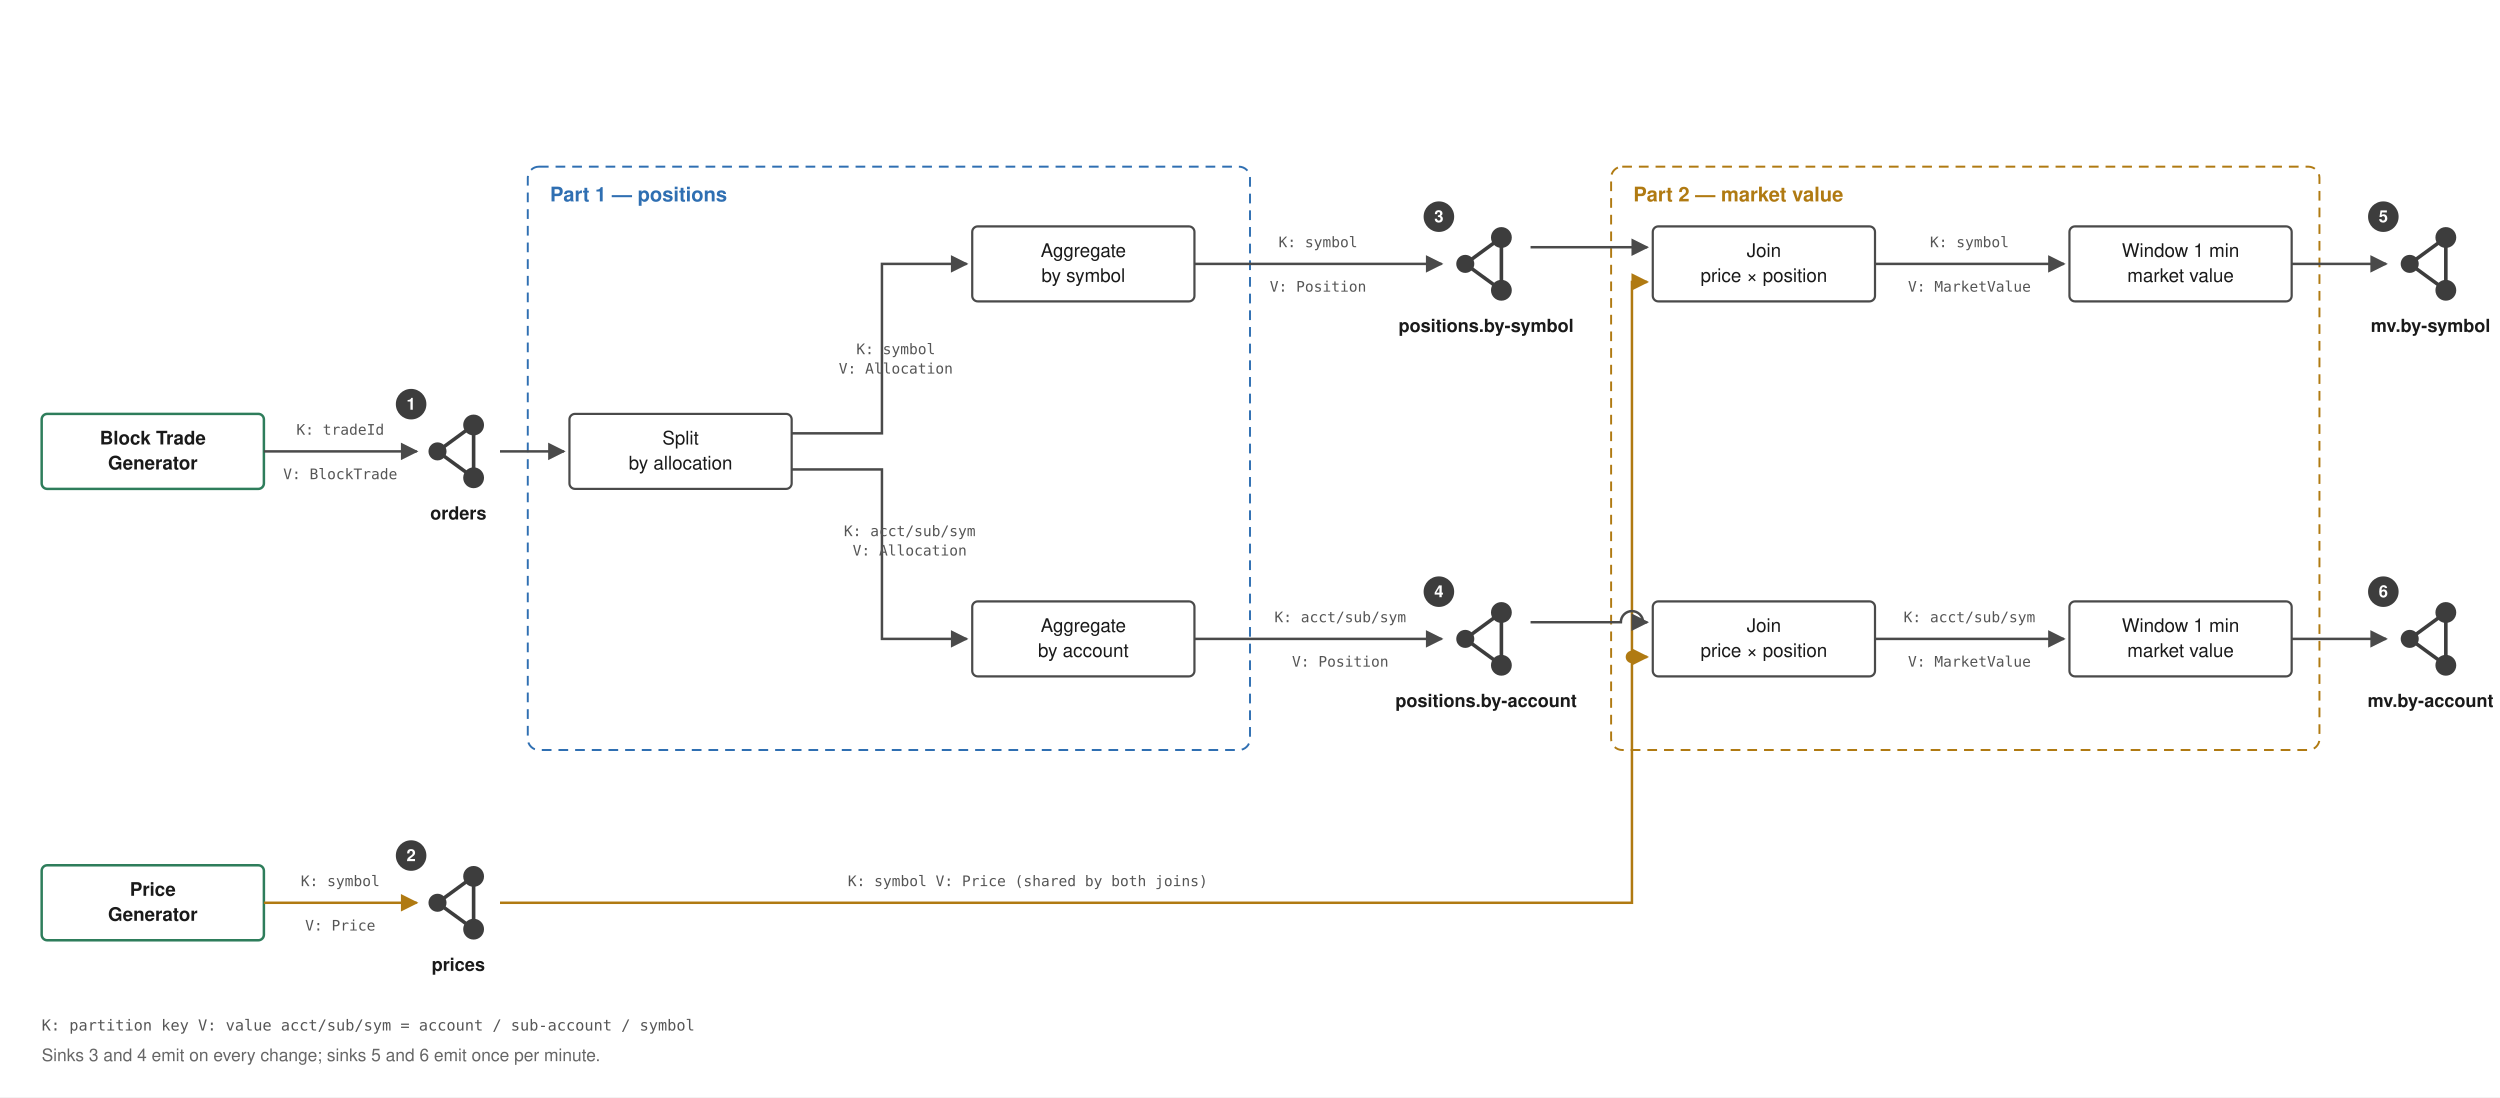
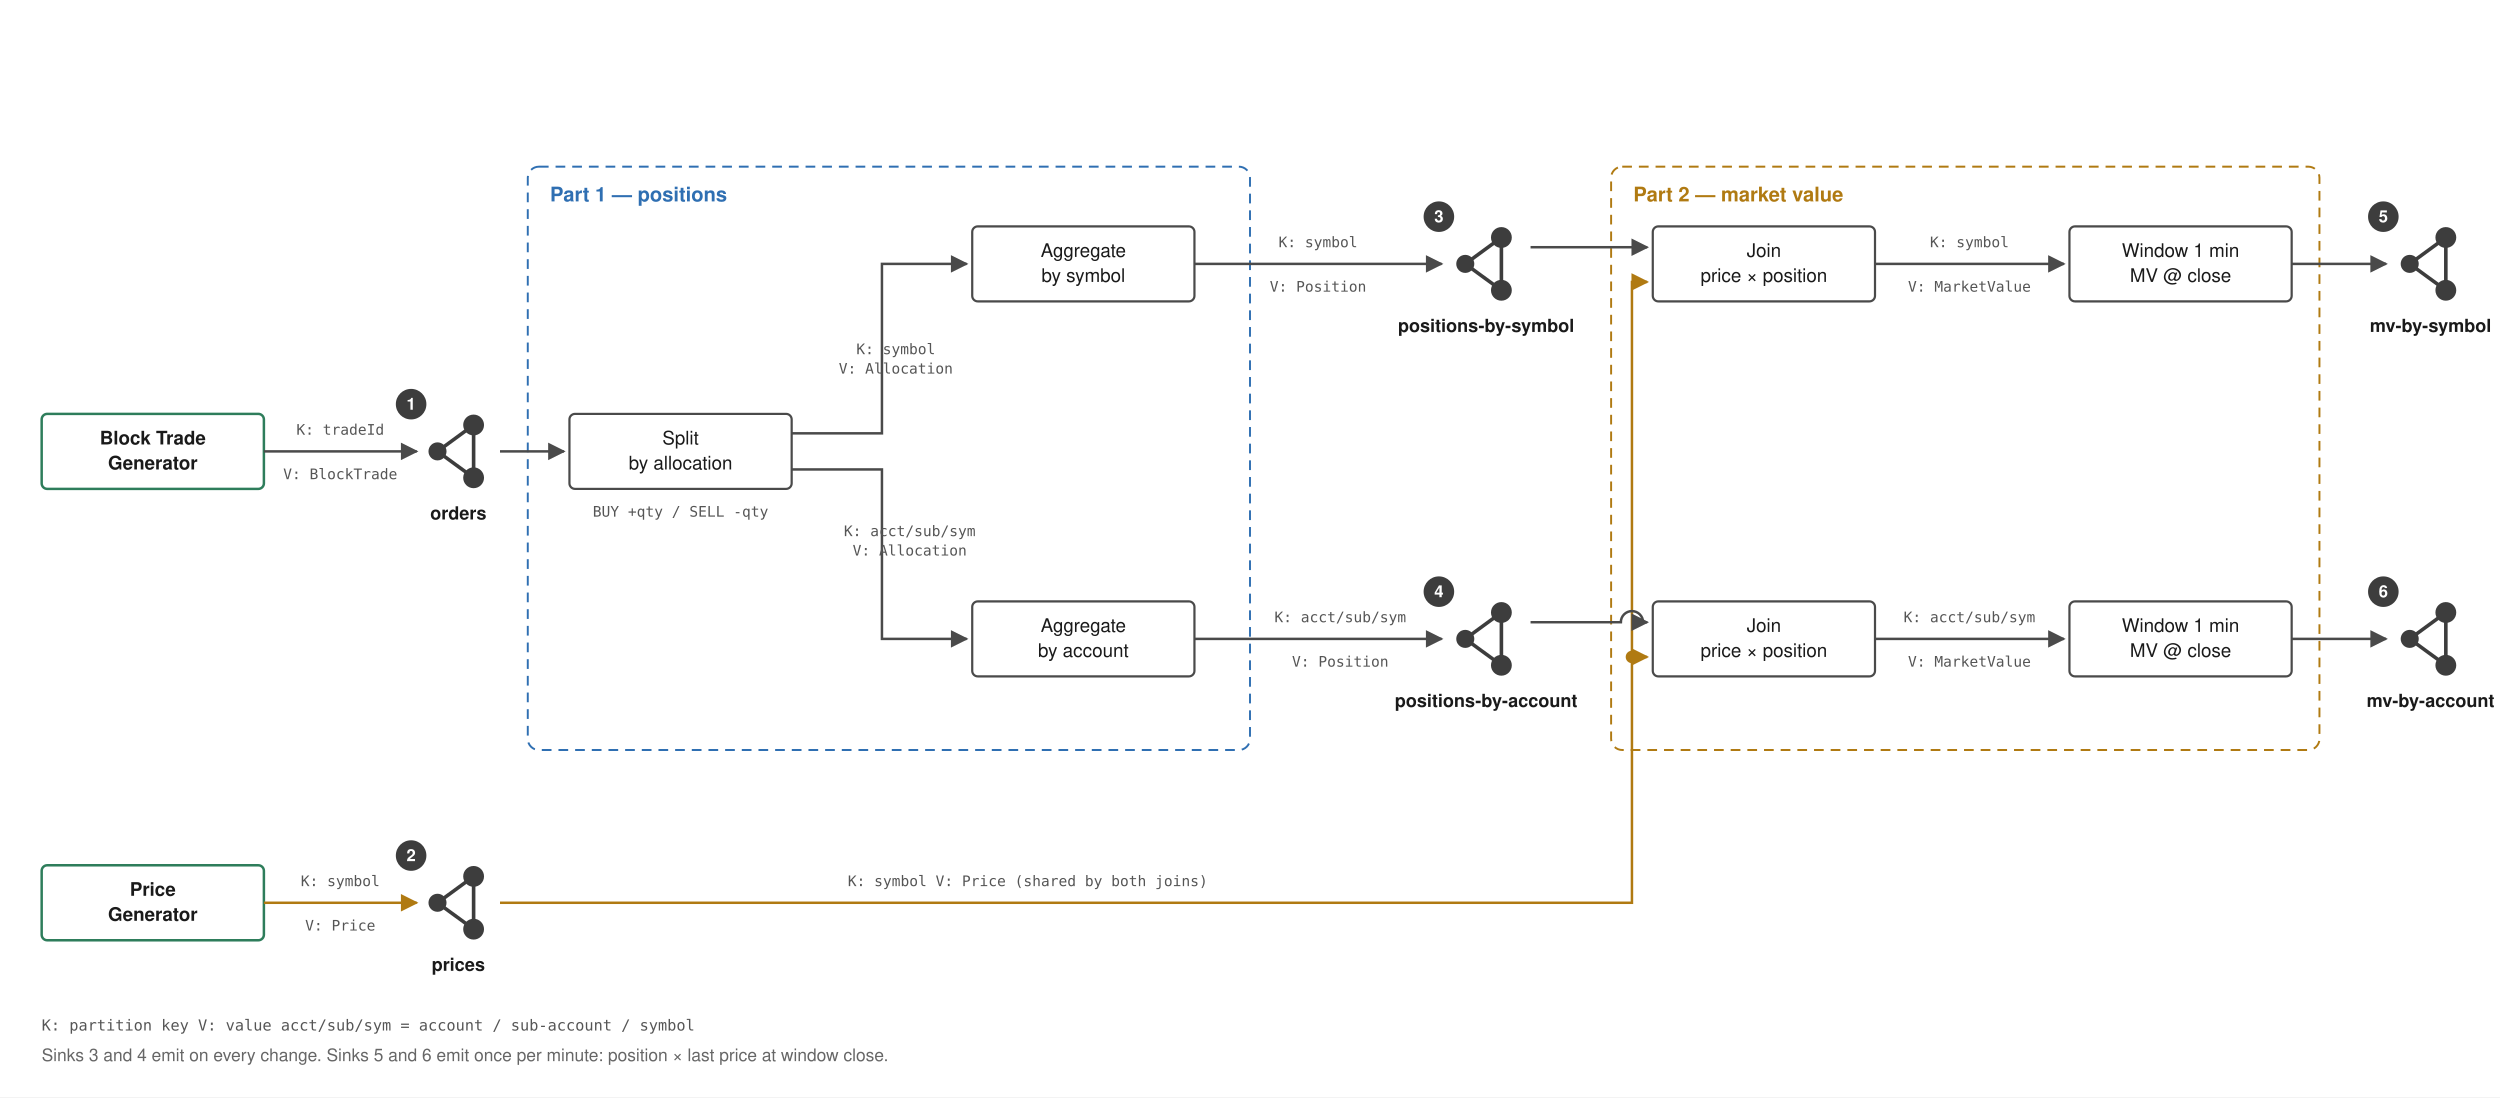
<svg xmlns="http://www.w3.org/2000/svg" viewBox="0 0 1800 790" width="1800" height="790" font-family="-apple-system, BlinkMacSystemFont, 'Segoe UI', Helvetica, Arial, sans-serif">
  <defs>
    <marker id="arrow" viewBox="0 0 10 10" refX="9" refY="5" markerWidth="7" markerHeight="7" orient="auto-start-reverse">
      <path d="M 0 0 L 10 5 L 0 10 z" fill="#4a4a4a" />
    </marker>
    <marker id="arrowAmber" viewBox="0 0 10 10" refX="9" refY="5" markerWidth="7" markerHeight="7" orient="auto-start-reverse">
      <path d="M 0 0 L 10 5 L 0 10 z" fill="#B07A12" />
    </marker>
    <g id="kafka">
      <g stroke="#3d3d3d" stroke-width="2.6" fill="none">
        <line x1="11" y1="-19" x2="11" y2="19" />
        <line x1="-15" y1="0" x2="11" y2="-19" />
        <line x1="-15" y1="0" x2="11" y2="19" />
      </g>
      <g fill="#3d3d3d">
        <circle cx="11" cy="-19" r="7.5" />
        <circle cx="11" cy="19" r="7.5" />
        <circle cx="-15" cy="0" r="6.5" />
      </g>
    </g>
  </defs>
  <style>
    .op    { fill:#ffffff; stroke:#4a4a4a; stroke-width:1.6; rx:4; }
    .gen   { fill:#ffffff; stroke:#2E7D5B; stroke-width:1.8; rx:4; }
    .grp   { fill:none; stroke-width:1.4; stroke-dasharray:7 5; rx:8; }
    .oplbl { font-size:13.5px; fill:#1a1a1a; text-anchor:middle; }
    .genlbl{ font-size:13.5px; fill:#1a1a1a; text-anchor:middle; font-weight:600; }
    .top   { font-size:13px; fill:#1a1a1a; text-anchor:middle; font-weight:600; }
    .kv    { font-family:ui-monospace, SFMono-Regular, Menlo, monospace;
             font-size:10.5px; fill:#555555; text-anchor:middle; }
    .grplbl{ font-size:14.5px; font-weight:700; }
    .edge  { stroke:#4a4a4a; stroke-width:1.8; fill:none; marker-end:url(#arrow); }
    .price { stroke:#B07A12; stroke-width:1.8; fill:none; marker-end:url(#arrowAmber); }
    .badge { fill:#3d3d3d; }
    .bnum  { font-size:12px; font-weight:700; fill:#ffffff; text-anchor:middle; }
    .note  { font-size:12.5px; fill:#666666; text-anchor:start; }
    .leg   { font-family:ui-monospace, SFMono-Regular, Menlo, monospace;
             font-size:11px; fill:#555555; text-anchor:start; }
  </style>
  <rect width="1800" height="790" fill="#ffffff" />
  <rect class="grp" x="380" y="120" width="520" height="420" stroke="#2F6FB2" />
  <text class="grplbl" x="396" y="145" fill="#2F6FB2">Part 1 — positions</text>
  <rect class="grp" x="1160" y="120" width="510" height="420" stroke="#B07A12" />
  <text class="grplbl" x="1176" y="145" fill="#B07A12">Part 2 — market value</text>
  <rect class="gen" x="30" y="298" width="160" height="54" />
  <text class="genlbl" x="110" y="320">Block Trade</text>
  <text class="genlbl" x="110" y="338">Generator</text>
  <rect class="gen" x="30" y="623" width="160" height="54" />
  <text class="genlbl" x="110" y="645">Price</text>
  <text class="genlbl" x="110" y="663">Generator</text>
  <use href="#kafka" transform="translate(330,325)" />
  <text class="top" x="330" y="374">orders</text>
  <circle class="badge" cx="296" cy="291" r="11" />
  <text class="bnum" x="296" y="295">1</text>
  <use href="#kafka" transform="translate(330,650)" />
  <text class="top" x="330" y="699">prices</text>
  <circle class="badge" cx="296" cy="616" r="11" />
  <text class="bnum" x="296" y="620">2</text>
  <rect class="op" x="410" y="298" width="160" height="54" />
  <text class="oplbl" x="490" y="320">Split</text>
  <text class="oplbl" x="490" y="338">by allocation</text>
+   <text class="kv" x="490" y="372" fill="#666">BUY +qty  /  SELL -qty</text>
  <rect class="op" x="700" y="163" width="160" height="54" />
  <text class="oplbl" x="780" y="185">Aggregate</text>
  <text class="oplbl" x="780" y="203">by symbol</text>
  <rect class="op" x="700" y="433" width="160" height="54" />
  <text class="oplbl" x="780" y="455">Aggregate</text>
  <text class="oplbl" x="780" y="473">by account</text>
  <use href="#kafka" transform="translate(1070,190)" />
-   <text class="top" x="1070" y="239">positions.by-symbol</text>
+   <text class="top" x="1070" y="239">positions-by-symbol</text>
  <circle class="badge" cx="1036" cy="156" r="11" />
  <text class="bnum" x="1036" y="160">3</text>
  <use href="#kafka" transform="translate(1070,460)" />
-   <text class="top" x="1070" y="509">positions.by-account</text>
+   <text class="top" x="1070" y="509">positions-by-account</text>
  <circle class="badge" cx="1036" cy="426" r="11" />
  <text class="bnum" x="1036" y="430">4</text>
  <rect class="op" x="1190" y="163" width="160" height="54" />
  <text class="oplbl" x="1270" y="185">Join</text>
  <text class="oplbl" x="1270" y="203">price × position</text>
  <rect class="op" x="1490" y="163" width="160" height="54" />
  <text class="oplbl" x="1570" y="185">Window 1 min</text>
-   <text class="oplbl" x="1570" y="203">market value</text>
+   <text class="oplbl" x="1570" y="203">MV @ close</text>
  <rect class="op" x="1190" y="433" width="160" height="54" />
  <text class="oplbl" x="1270" y="455">Join</text>
  <text class="oplbl" x="1270" y="473">price × position</text>
  <rect class="op" x="1490" y="433" width="160" height="54" />
  <text class="oplbl" x="1570" y="455">Window 1 min</text>
-   <text class="oplbl" x="1570" y="473">market value</text>
+   <text class="oplbl" x="1570" y="473">MV @ close</text>
  <use href="#kafka" transform="translate(1750,190)" />
-   <text class="top" x="1750" y="239">mv.by-symbol</text>
+   <text class="top" x="1750" y="239">mv-by-symbol</text>
  <circle class="badge" cx="1716" cy="156" r="11" />
  <text class="bnum" x="1716" y="160">5</text>
  <use href="#kafka" transform="translate(1750,460)" />
-   <text class="top" x="1750" y="509">mv.by-account</text>
+   <text class="top" x="1750" y="509">mv-by-account</text>
  <circle class="badge" cx="1716" cy="426" r="11" />
  <text class="bnum" x="1716" y="430">6</text>
  <path class="edge" d="M 190 325 H 300" />
  <text class="kv" x="245" y="313">K: tradeId</text>
  <text class="kv" x="245" y="345">V: BlockTrade</text>
  <path class="price" d="M 190 650 H 300" />
  <text class="kv" x="245" y="638" fill="#8a5f0a">K: symbol</text>
  <text class="kv" x="245" y="670" fill="#8a5f0a">V: Price</text>
  <path class="edge" d="M 360 325 H 406" />
  <path class="edge" d="M 570 312 H 635 V 190 H 696" />
  <text class="kv" x="645" y="255">K: symbol</text>
  <text class="kv" x="645" y="269">V: Allocation</text>
  <path class="edge" d="M 570 338 H 635 V 460 H 696" />
  <text class="kv" x="655" y="386">K: acct/sub/sym</text>
  <text class="kv" x="655" y="400">V: Allocation</text>
  <path class="edge" d="M 860 190 H 1038" />
  <text class="kv" x="949" y="178">K: symbol</text>
  <text class="kv" x="949" y="210">V: Position</text>
  <path class="edge" d="M 860 460 H 1038" />
  <text class="kv" x="965" y="448">K: acct/sub/sym</text>
  <text class="kv" x="965" y="480">V: Position</text>
  <path class="price" d="M 360 650 H 1175 V 203 H 1186" />
  <circle cx="1175" cy="473" r="4.5" fill="#B07A12" />
  <path class="price" d="M 1175 473 H 1186" />
  <text class="kv" x="740" y="638" fill="#8a5f0a">K: symbol   V: Price   (shared by both joins)</text>
  <path class="edge" d="M 1102 178 H 1186" />
  <path class="edge" d="M 1102 448 H 1167 A 8 8 0 0 1 1183 448 H 1186" />
  <path class="edge" d="M 1350 190 H 1486" />
  <text class="kv" x="1418" y="178">K: symbol</text>
  <text class="kv" x="1418" y="210">V: MarketValue</text>
  <path class="edge" d="M 1350 460 H 1486" />
  <text class="kv" x="1418" y="448">K: acct/sub/sym</text>
  <text class="kv" x="1418" y="480">V: MarketValue</text>
  <path class="edge" d="M 1650 190 H 1718" />
  <path class="edge" d="M 1650 460 H 1718" />
  <text class="leg" x="30" y="742">K: partition key    V: value    acct/sub/sym = account / sub-account / symbol</text>
-   <text class="note" x="30" y="764">Sinks 3 and 4 emit on every change; sinks 5 and 6 emit once per minute.</text>
+   <text class="note" x="30" y="764">Sinks 3 and 4 emit on every change. Sinks 5 and 6 emit once per minute: position × last price at window close.</text>
</svg>
